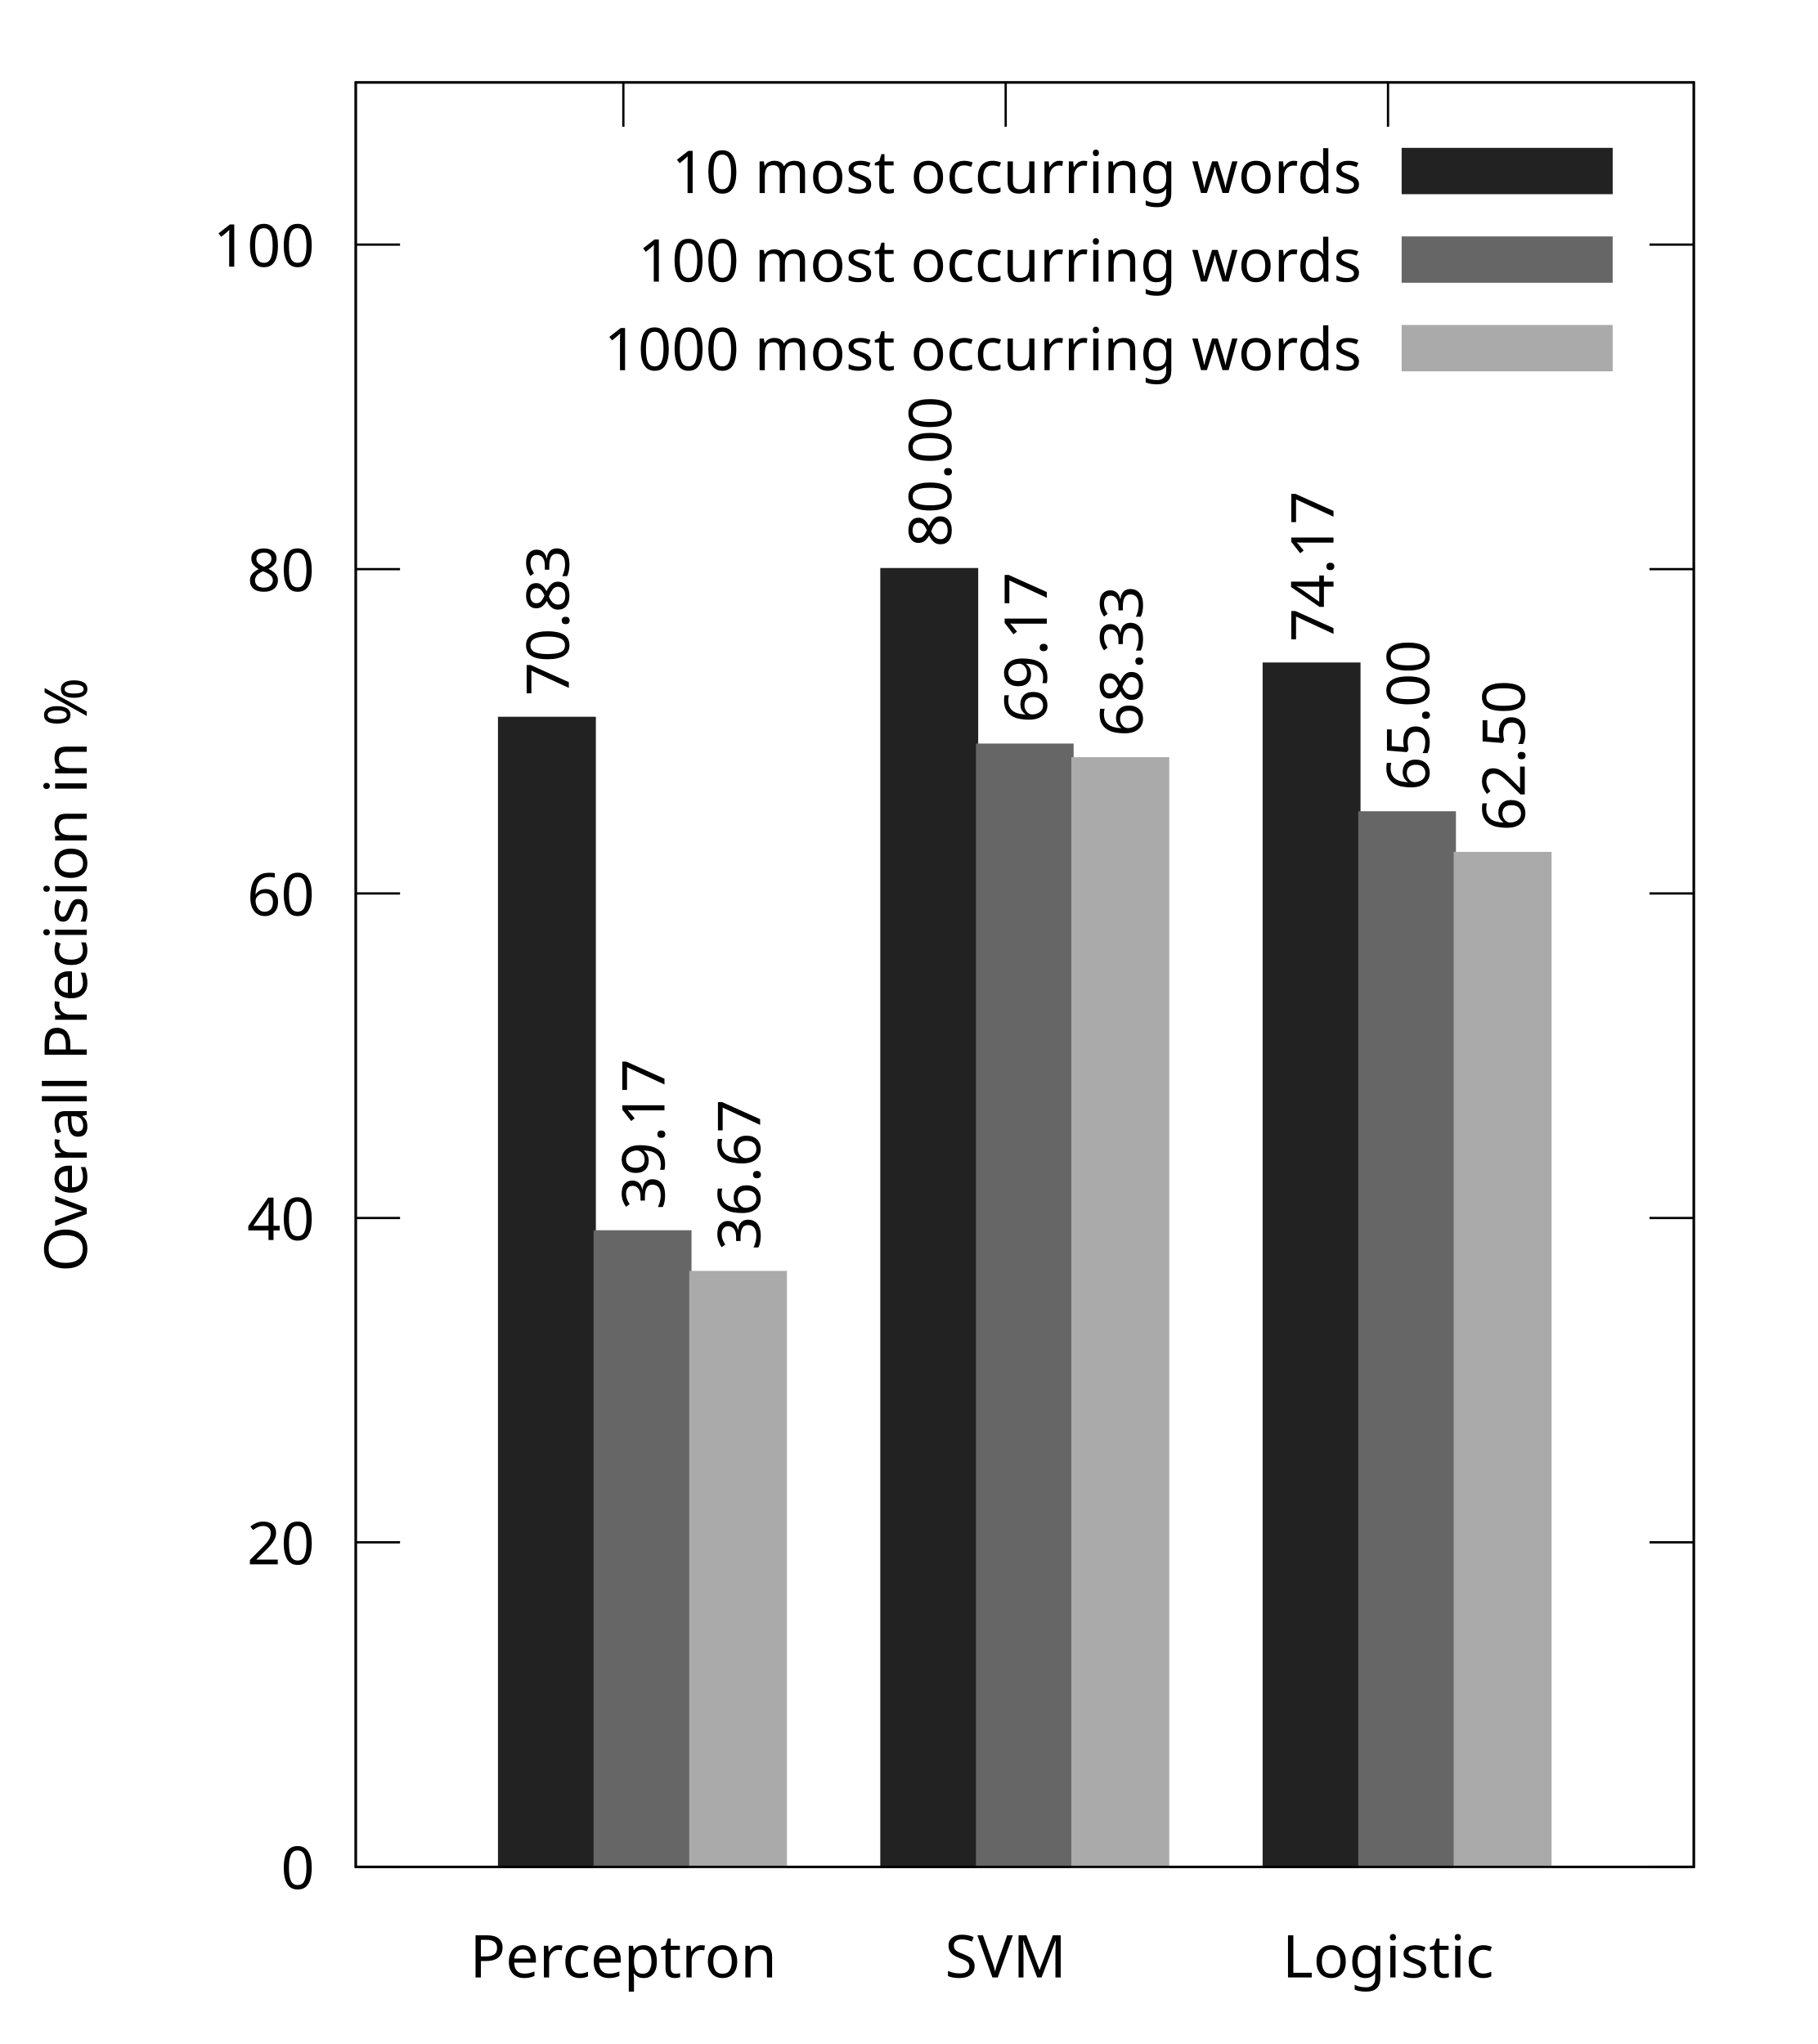
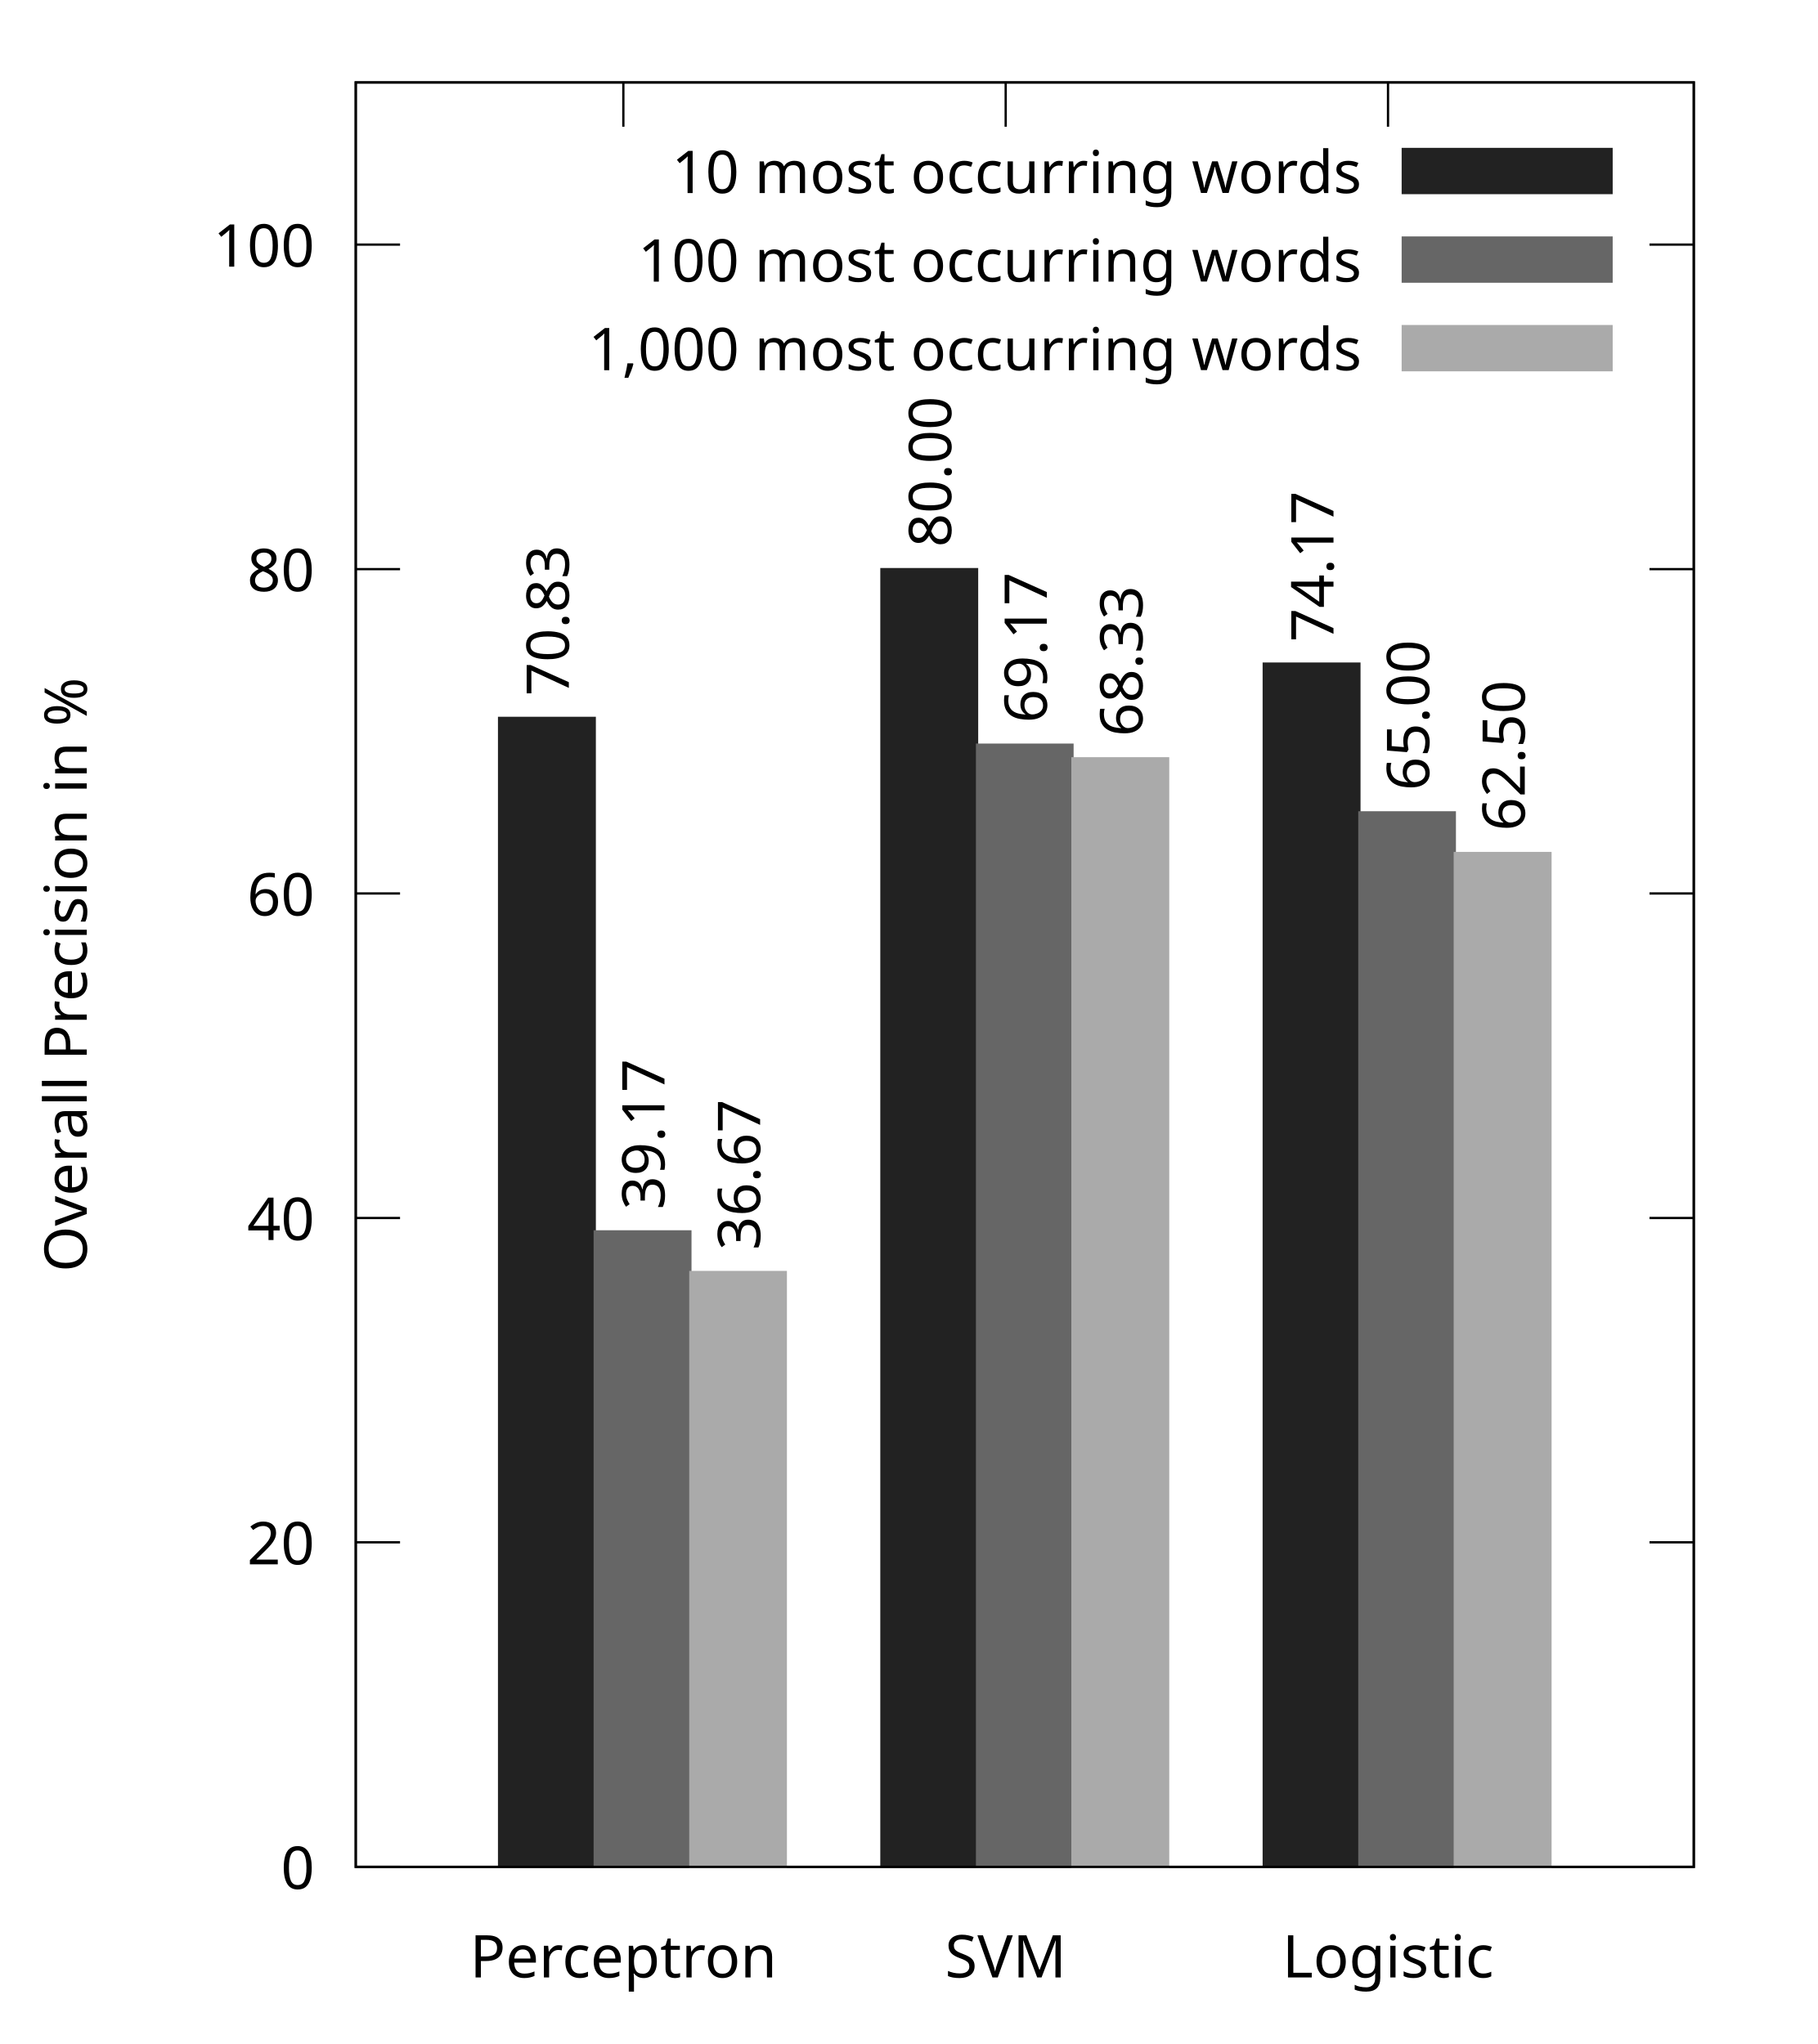
<svg xmlns="http://www.w3.org/2000/svg" xmlns:xlink="http://www.w3.org/1999/xlink" width="800" height="900" viewBox="0 0 800 900">
  <g id="gnuplot_canvas">
    <rect x="0" y="0" width="800" height="900" fill="none" />
    <defs>
      <circle id="gpDot" r="0.5" stroke-width="0.5" />
      <path id="gpPt0" stroke-width="0.103" stroke="currentColor" d="M-1,0 h2 M0,-1 v2" />
      <path id="gpPt1" stroke-width="0.103" stroke="currentColor" d="M-1,-1 L1,1 M1,-1 L-1,1" />
      <path id="gpPt2" stroke-width="0.103" stroke="currentColor" d="M-1,0 L1,0 M0,-1 L0,1 M-1,-1 L1,1 M-1,1 L1,-1" />
      <rect id="gpPt3" stroke-width="0.103" stroke="currentColor" x="-1" y="-1" width="2" height="2" />
      <rect id="gpPt4" stroke-width="0.103" stroke="currentColor" fill="currentColor" x="-1" y="-1" width="2" height="2" />
      <circle id="gpPt5" stroke-width="0.103" stroke="currentColor" cx="0" cy="0" r="1" />
      <use xlink:href="#gpPt5" id="gpPt6" fill="currentColor" stroke="none" />
      <path id="gpPt7" stroke-width="0.103" stroke="currentColor" d="M0,-1.33 L-1.33,0.67 L1.33,0.67 z" />
      <use xlink:href="#gpPt7" id="gpPt8" fill="currentColor" stroke="none" />
      <use xlink:href="#gpPt7" id="gpPt9" stroke="currentColor" transform="rotate(180)" />
      <use xlink:href="#gpPt9" id="gpPt10" fill="currentColor" stroke="none" />
      <use xlink:href="#gpPt3" id="gpPt11" stroke="currentColor" transform="rotate(45)" />
      <use xlink:href="#gpPt11" id="gpPt12" fill="currentColor" stroke="none" />
      <path id="gpPt13" stroke-width="0.103" stroke="currentColor" d="M0,1.330 L1.265,0.411 L0.782,-1.067 L-0.782,-1.076 L-1.265,0.411 z" />
      <use xlink:href="#gpPt13" id="gpPt14" fill="currentColor" stroke="none" />
      <filter id="textbox" filterUnits="objectBoundingBox" x="0" y="0" height="1" width="1">
        <feFlood flood-color="white" flood-opacity="1" result="bgnd" />
        <feComposite in="SourceGraphic" in2="bgnd" operator="atop" />
      </filter>
      <filter id="greybox" filterUnits="objectBoundingBox" x="0" y="0" height="1" width="1">
        <feFlood flood-color="lightgrey" flood-opacity="1" result="grey" />
        <feComposite in="SourceGraphic" in2="grey" operator="atop" />
      </filter>
    </defs>
    <g fill="none" color="white" stroke="black" stroke-width="1.00" stroke-linecap="butt" stroke-linejoin="miter">
</g>
    <g fill="none" color="black" stroke="currentColor" stroke-width="1.00" stroke-linecap="butt" stroke-linejoin="miter">
      <path stroke="black" d="M156.6,822.0 L176.1,822.0 M745.6,822.0 L726.1,822.0  " />
      <g transform="translate(138.5,831.7)" stroke="none" fill="black" font-family="Verdana" font-size="26.00" text-anchor="end">
        <text>
          <tspan font-family="Verdana"> 0</tspan>
        </text>
      </g>
    </g>
    <g fill="none" color="black" stroke="currentColor" stroke-width="1.00" stroke-linecap="butt" stroke-linejoin="miter">
      <path stroke="black" d="M156.6,679.1 L176.1,679.1 M745.6,679.1 L726.1,679.1  " />
      <g transform="translate(138.5,688.8)" stroke="none" fill="black" font-family="Verdana" font-size="26.00" text-anchor="end">
        <text>
          <tspan font-family="Verdana"> 20</tspan>
        </text>
      </g>
    </g>
    <g fill="none" color="black" stroke="currentColor" stroke-width="1.00" stroke-linecap="butt" stroke-linejoin="miter">
      <path stroke="black" d="M156.6,536.3 L176.1,536.3 M745.6,536.3 L726.1,536.3  " />
      <g transform="translate(138.5,546.0)" stroke="none" fill="black" font-family="Verdana" font-size="26.00" text-anchor="end">
        <text>
          <tspan font-family="Verdana"> 40</tspan>
        </text>
      </g>
    </g>
    <g fill="none" color="black" stroke="currentColor" stroke-width="1.00" stroke-linecap="butt" stroke-linejoin="miter">
      <path stroke="black" d="M156.6,393.4 L176.1,393.4 M745.6,393.4 L726.1,393.4  " />
      <g transform="translate(138.5,403.1)" stroke="none" fill="black" font-family="Verdana" font-size="26.00" text-anchor="end">
        <text>
          <tspan font-family="Verdana"> 60</tspan>
        </text>
      </g>
    </g>
    <g fill="none" color="black" stroke="currentColor" stroke-width="1.00" stroke-linecap="butt" stroke-linejoin="miter">
      <path stroke="black" d="M156.6,250.6 L176.1,250.6 M745.6,250.6 L726.1,250.6  " />
      <g transform="translate(138.5,260.3)" stroke="none" fill="black" font-family="Verdana" font-size="26.00" text-anchor="end">
        <text>
          <tspan font-family="Verdana"> 80</tspan>
        </text>
      </g>
    </g>
    <g fill="none" color="black" stroke="currentColor" stroke-width="1.00" stroke-linecap="butt" stroke-linejoin="miter">
      <path stroke="black" d="M156.6,107.7 L176.1,107.7 M745.6,107.7 L726.1,107.7  " />
      <g transform="translate(138.5,117.4)" stroke="none" fill="black" font-family="Verdana" font-size="26.00" text-anchor="end">
        <text>
          <tspan font-family="Verdana"> 100</tspan>
        </text>
      </g>
    </g>
    <g fill="none" color="black" stroke="currentColor" stroke-width="1.00" stroke-linecap="butt" stroke-linejoin="miter">
      <path stroke="black" d="M274.4,822.0 L274.4,802.5 M274.4,36.3 L274.4,55.8  " />
      <g transform="translate(274.4,870.7)" stroke="none" fill="black" font-family="Verdana" font-size="26.00" text-anchor="middle">
        <text>
          <tspan font-family="Verdana">Perceptron</tspan>
        </text>
      </g>
    </g>
    <g fill="none" color="black" stroke="currentColor" stroke-width="1.00" stroke-linecap="butt" stroke-linejoin="miter">
      <path stroke="black" d="M442.7,822.0 L442.7,802.5 M442.7,36.3 L442.7,55.8  " />
      <g transform="translate(442.7,870.7)" stroke="none" fill="black" font-family="Verdana" font-size="26.00" text-anchor="middle">
        <text>
          <tspan font-family="Verdana">SVM</tspan>
        </text>
      </g>
    </g>
    <g fill="none" color="black" stroke="currentColor" stroke-width="1.00" stroke-linecap="butt" stroke-linejoin="miter">
      <path stroke="black" d="M611.0,822.0 L611.0,802.5 M611.0,36.3 L611.0,55.8  " />
      <g transform="translate(611.0,870.7)" stroke="none" fill="black" font-family="Verdana" font-size="26.00" text-anchor="middle">
        <text>
          <tspan font-family="Verdana">Logistic</tspan>
        </text>
      </g>
    </g>
    <g fill="none" color="black" stroke="currentColor" stroke-width="1.00" stroke-linecap="butt" stroke-linejoin="miter">
</g>
    <g fill="none" color="black" stroke="currentColor" stroke-width="1.00" stroke-linecap="butt" stroke-linejoin="miter">
      <path stroke="black" d="M156.6,36.3 L156.6,822.0 L745.6,822.0 L745.6,36.3 L156.6,36.3 Z  " />
    </g>
    <g fill="none" color="black" stroke="currentColor" stroke-width="1.00" stroke-linecap="butt" stroke-linejoin="miter">
      <g transform="translate(38.2,429.2) rotate(270)" stroke="none" fill="black" font-family="Verdana" font-size="26.00" text-anchor="middle">
        <text>
          <tspan font-family="Verdana">Overall Precision in %</tspan>
        </text>
      </g>
    </g>
    <g fill="none" color="black" stroke="currentColor" stroke-width="1.00" stroke-linecap="butt" stroke-linejoin="miter">
</g>
    <g id="gnuplot_plot_1">
      <g fill="none" color="black" stroke="currentColor" stroke-width="1.00" stroke-linecap="butt" stroke-linejoin="miter">
        <g transform="translate(599.4,85.0)" stroke="none" fill="black" font-family="Verdana" font-size="26.00" text-anchor="end">
          <text>
            <tspan font-family="Verdana">10 most occurring words</tspan>
          </text>
        </g>
      </g>
      <g fill="none" color="black" stroke="currentColor" stroke-width="1.00" stroke-linecap="butt" stroke-linejoin="miter">
        <g stroke="none" shape-rendering="crispEdges">
          <polygon fill="rgb( 34,  34,  34)" points="617.5,85.0 709.4,85.0 709.4,65.5 617.5,65.5 " />
        </g>
        <path stroke="rgb( 34,  34,  34)" d="M617.5,85.0 L709.4,85.0 L709.4,65.6 L617.5,65.6 L617.5,85.0 Z  " />
      </g>
      <g fill="none" color="black" stroke="currentColor" stroke-width="1.00" stroke-linecap="butt" stroke-linejoin="miter">
        <g stroke="none" shape-rendering="crispEdges">
          <polygon fill="rgb( 34,  34,  34)" points="219.7,822.0 261.9,822.0 261.9,316.0 219.7,316.0 " />
        </g>
        <path stroke="rgb( 34,  34,  34)" d="M219.7,822.0 L219.7,316.1 L261.8,316.1 L261.8,822.0 L219.7,822.0 Z  " />
        <g stroke="none" shape-rendering="crispEdges">
          <polygon fill="rgb( 34,  34,  34)" points="388.0,822.0 430.2,822.0 430.2,250.5 388.0,250.5 " />
        </g>
        <path stroke="rgb( 34,  34,  34)" d="M388.0,822.0 L388.0,250.6 L430.1,250.6 L430.1,822.0 L388.0,822.0 Z  " />
        <g stroke="none" shape-rendering="crispEdges">
          <polygon fill="rgb( 34,  34,  34)" points="556.3,822.0 598.5,822.0 598.5,292.1 556.3,292.1 " />
        </g>
        <path stroke="rgb( 34,  34,  34)" d="M556.3,822.0 L556.3,292.2 L598.4,292.2 L598.4,822.0 L556.3,822.0 Z  " />
      </g>
    </g>
    <g id="gnuplot_plot_2">
      <g fill="none" color="black" stroke="currentColor" stroke-width="1.00" stroke-linecap="butt" stroke-linejoin="miter">
        <g transform="translate(250.4,273.2) rotate(-90)" stroke="none" fill="black" font-family="Verdana" font-size="26.00" text-anchor="middle">
          <text>
            <tspan font-family="Verdana">70.83</tspan>
          </text>
        </g>
        <g transform="translate(418.7,207.7) rotate(-90)" stroke="none" fill="black" font-family="Verdana" font-size="26.00" text-anchor="middle">
          <text>
            <tspan font-family="Verdana">80.00</tspan>
          </text>
        </g>
        <g transform="translate(587.0,249.4) rotate(-90)" stroke="none" fill="black" font-family="Verdana" font-size="26.00" text-anchor="middle">
          <text>
            <tspan font-family="Verdana">74.17</tspan>
          </text>
        </g>
      </g>
    </g>
    <g id="gnuplot_plot_3">
      <g fill="none" color="black" stroke="currentColor" stroke-width="1.00" stroke-linecap="butt" stroke-linejoin="miter">
        <g transform="translate(599.4,124.0)" stroke="none" fill="black" font-family="Verdana" font-size="26.00" text-anchor="end">
          <text>
            <tspan font-family="Verdana">100 most occurring words</tspan>
          </text>
        </g>
      </g>
      <g fill="none" color="black" stroke="currentColor" stroke-width="1.00" stroke-linecap="butt" stroke-linejoin="miter">
        <g stroke="none" shape-rendering="crispEdges">
          <polygon fill="rgb(102, 102, 102)" points="617.5,124.0 709.4,124.0 709.4,104.5 617.5,104.5 " />
        </g>
        <path stroke="rgb(102, 102, 102)" d="M617.5,124.0 L709.4,124.0 L709.4,104.6 L617.5,104.6 L617.5,124.0 Z  " />
      </g>
      <g fill="none" color="black" stroke="currentColor" stroke-width="1.00" stroke-linecap="butt" stroke-linejoin="miter">
        <g stroke="none" shape-rendering="crispEdges">
          <polygon fill="rgb(102, 102, 102)" points="261.8,822.0 304.0,822.0 304.0,542.1 261.8,542.1 " />
        </g>
        <path stroke="rgb(102, 102, 102)" d="M261.8,822.0 L261.8,542.2 L303.9,542.2 L303.9,822.0 L261.8,822.0 Z  " />
        <g stroke="none" shape-rendering="crispEdges">
          <polygon fill="rgb(102, 102, 102)" points="430.1,822.0 472.2,822.0 472.2,327.8 430.1,327.8 " />
        </g>
        <path stroke="rgb(102, 102, 102)" d="M430.1,822.0 L430.1,327.9 L472.1,327.9 L472.1,822.0 L430.1,822.0 Z  " />
        <g stroke="none" shape-rendering="crispEdges">
          <polygon fill="rgb(102, 102, 102)" points="598.4,822.0 640.5,822.0 640.5,357.6 598.4,357.6 " />
        </g>
        <path stroke="rgb(102, 102, 102)" d="M598.4,822.0 L598.4,357.7 L640.4,357.7 L640.4,822.0 L598.4,822.0 Z  " />
      </g>
    </g>
    <g id="gnuplot_plot_4">
      <g fill="none" color="black" stroke="currentColor" stroke-width="1.00" stroke-linecap="butt" stroke-linejoin="miter">
        <g transform="translate(292.5,499.4) rotate(-90)" stroke="none" fill="black" font-family="Verdana" font-size="26.00" text-anchor="middle">
          <text>
            <tspan font-family="Verdana">39.17</tspan>
          </text>
        </g>
        <g transform="translate(460.8,285.1) rotate(-90)" stroke="none" fill="black" font-family="Verdana" font-size="26.00" text-anchor="middle">
          <text>
            <tspan font-family="Verdana">69.17</tspan>
          </text>
        </g>
        <g transform="translate(629.1,314.9) rotate(-90)" stroke="none" fill="black" font-family="Verdana" font-size="26.00" text-anchor="middle">
          <text>
            <tspan font-family="Verdana">65.00</tspan>
          </text>
        </g>
      </g>
    </g>
    <g id="gnuplot_plot_5">
      <g fill="none" color="black" stroke="currentColor" stroke-width="1.00" stroke-linecap="butt" stroke-linejoin="miter">
        <g transform="translate(599.4,163.0)" stroke="none" fill="black" font-family="Verdana" font-size="26.00" text-anchor="end">
          <text>
-             <tspan font-family="Verdana">1000 most occurring words</tspan>
+             <tspan font-family="Verdana">1,000 most occurring words</tspan>
          </text>
        </g>
      </g>
      <g fill="none" color="black" stroke="currentColor" stroke-width="1.00" stroke-linecap="butt" stroke-linejoin="miter">
        <g stroke="none" shape-rendering="crispEdges">
          <polygon fill="rgb(170, 170, 170)" points="617.5,163.0 709.4,163.0 709.4,143.5 617.5,143.5 " />
        </g>
        <path stroke="rgb(170, 170, 170)" d="M617.5,163.0 L709.4,163.0 L709.4,143.6 L617.5,143.6 L617.5,163.0 Z  " />
      </g>
      <g fill="none" color="black" stroke="currentColor" stroke-width="1.00" stroke-linecap="butt" stroke-linejoin="miter">
        <g stroke="none" shape-rendering="crispEdges">
          <polygon fill="rgb(170, 170, 170)" points="303.9,822.0 346.0,822.0 346.0,560.0 303.9,560.0 " />
        </g>
        <path stroke="rgb(170, 170, 170)" d="M303.9,822.0 L303.9,560.1 L345.9,560.1 L345.9,822.0 L303.9,822.0 Z  " />
        <g stroke="none" shape-rendering="crispEdges">
          <polygon fill="rgb(170, 170, 170)" points="472.1,822.0 514.3,822.0 514.3,333.8 472.1,333.8 " />
        </g>
        <path stroke="rgb(170, 170, 170)" d="M472.1,822.0 L472.1,333.9 L514.2,333.9 L514.2,822.0 L472.1,822.0 Z  " />
        <g stroke="none" shape-rendering="crispEdges">
          <polygon fill="rgb(170, 170, 170)" points="640.4,822.0 682.6,822.0 682.6,375.5 640.4,375.5 " />
        </g>
        <path stroke="rgb(170, 170, 170)" d="M640.4,822.0 L640.4,375.6 L682.5,375.6 L682.5,822.0 L640.4,822.0 Z  " />
      </g>
    </g>
    <g id="gnuplot_plot_6">
      <g fill="none" color="black" stroke="currentColor" stroke-width="1.00" stroke-linecap="butt" stroke-linejoin="miter">
        <g transform="translate(334.6,517.2) rotate(-90)" stroke="none" fill="black" font-family="Verdana" font-size="26.00" text-anchor="middle">
          <text>
            <tspan font-family="Verdana">36.67</tspan>
          </text>
        </g>
        <g transform="translate(502.9,291.1) rotate(-90)" stroke="none" fill="black" font-family="Verdana" font-size="26.00" text-anchor="middle">
          <text>
            <tspan font-family="Verdana">68.33</tspan>
          </text>
        </g>
        <g transform="translate(671.2,332.7) rotate(-90)" stroke="none" fill="black" font-family="Verdana" font-size="26.00" text-anchor="middle">
          <text>
            <tspan font-family="Verdana">62.50</tspan>
          </text>
        </g>
      </g>
    </g>
    <g fill="none" color="white" stroke="black" stroke-width="2.00" stroke-linecap="butt" stroke-linejoin="miter">
</g>
    <g fill="none" color="black" stroke="currentColor" stroke-width="2.00" stroke-linecap="butt" stroke-linejoin="miter">
</g>
    <g fill="none" color="black" stroke="black" stroke-width="1.00" stroke-linecap="butt" stroke-linejoin="miter">
</g>
    <g fill="none" color="black" stroke="currentColor" stroke-width="1.00" stroke-linecap="butt" stroke-linejoin="miter">
      <path stroke="black" d="M156.6,36.3 L156.6,822.0 L745.6,822.0 L745.6,36.3 L156.6,36.3 Z  " />
    </g>
    <g fill="none" color="black" stroke="currentColor" stroke-width="1.00" stroke-linecap="butt" stroke-linejoin="miter">
</g>
  </g>
</svg>
